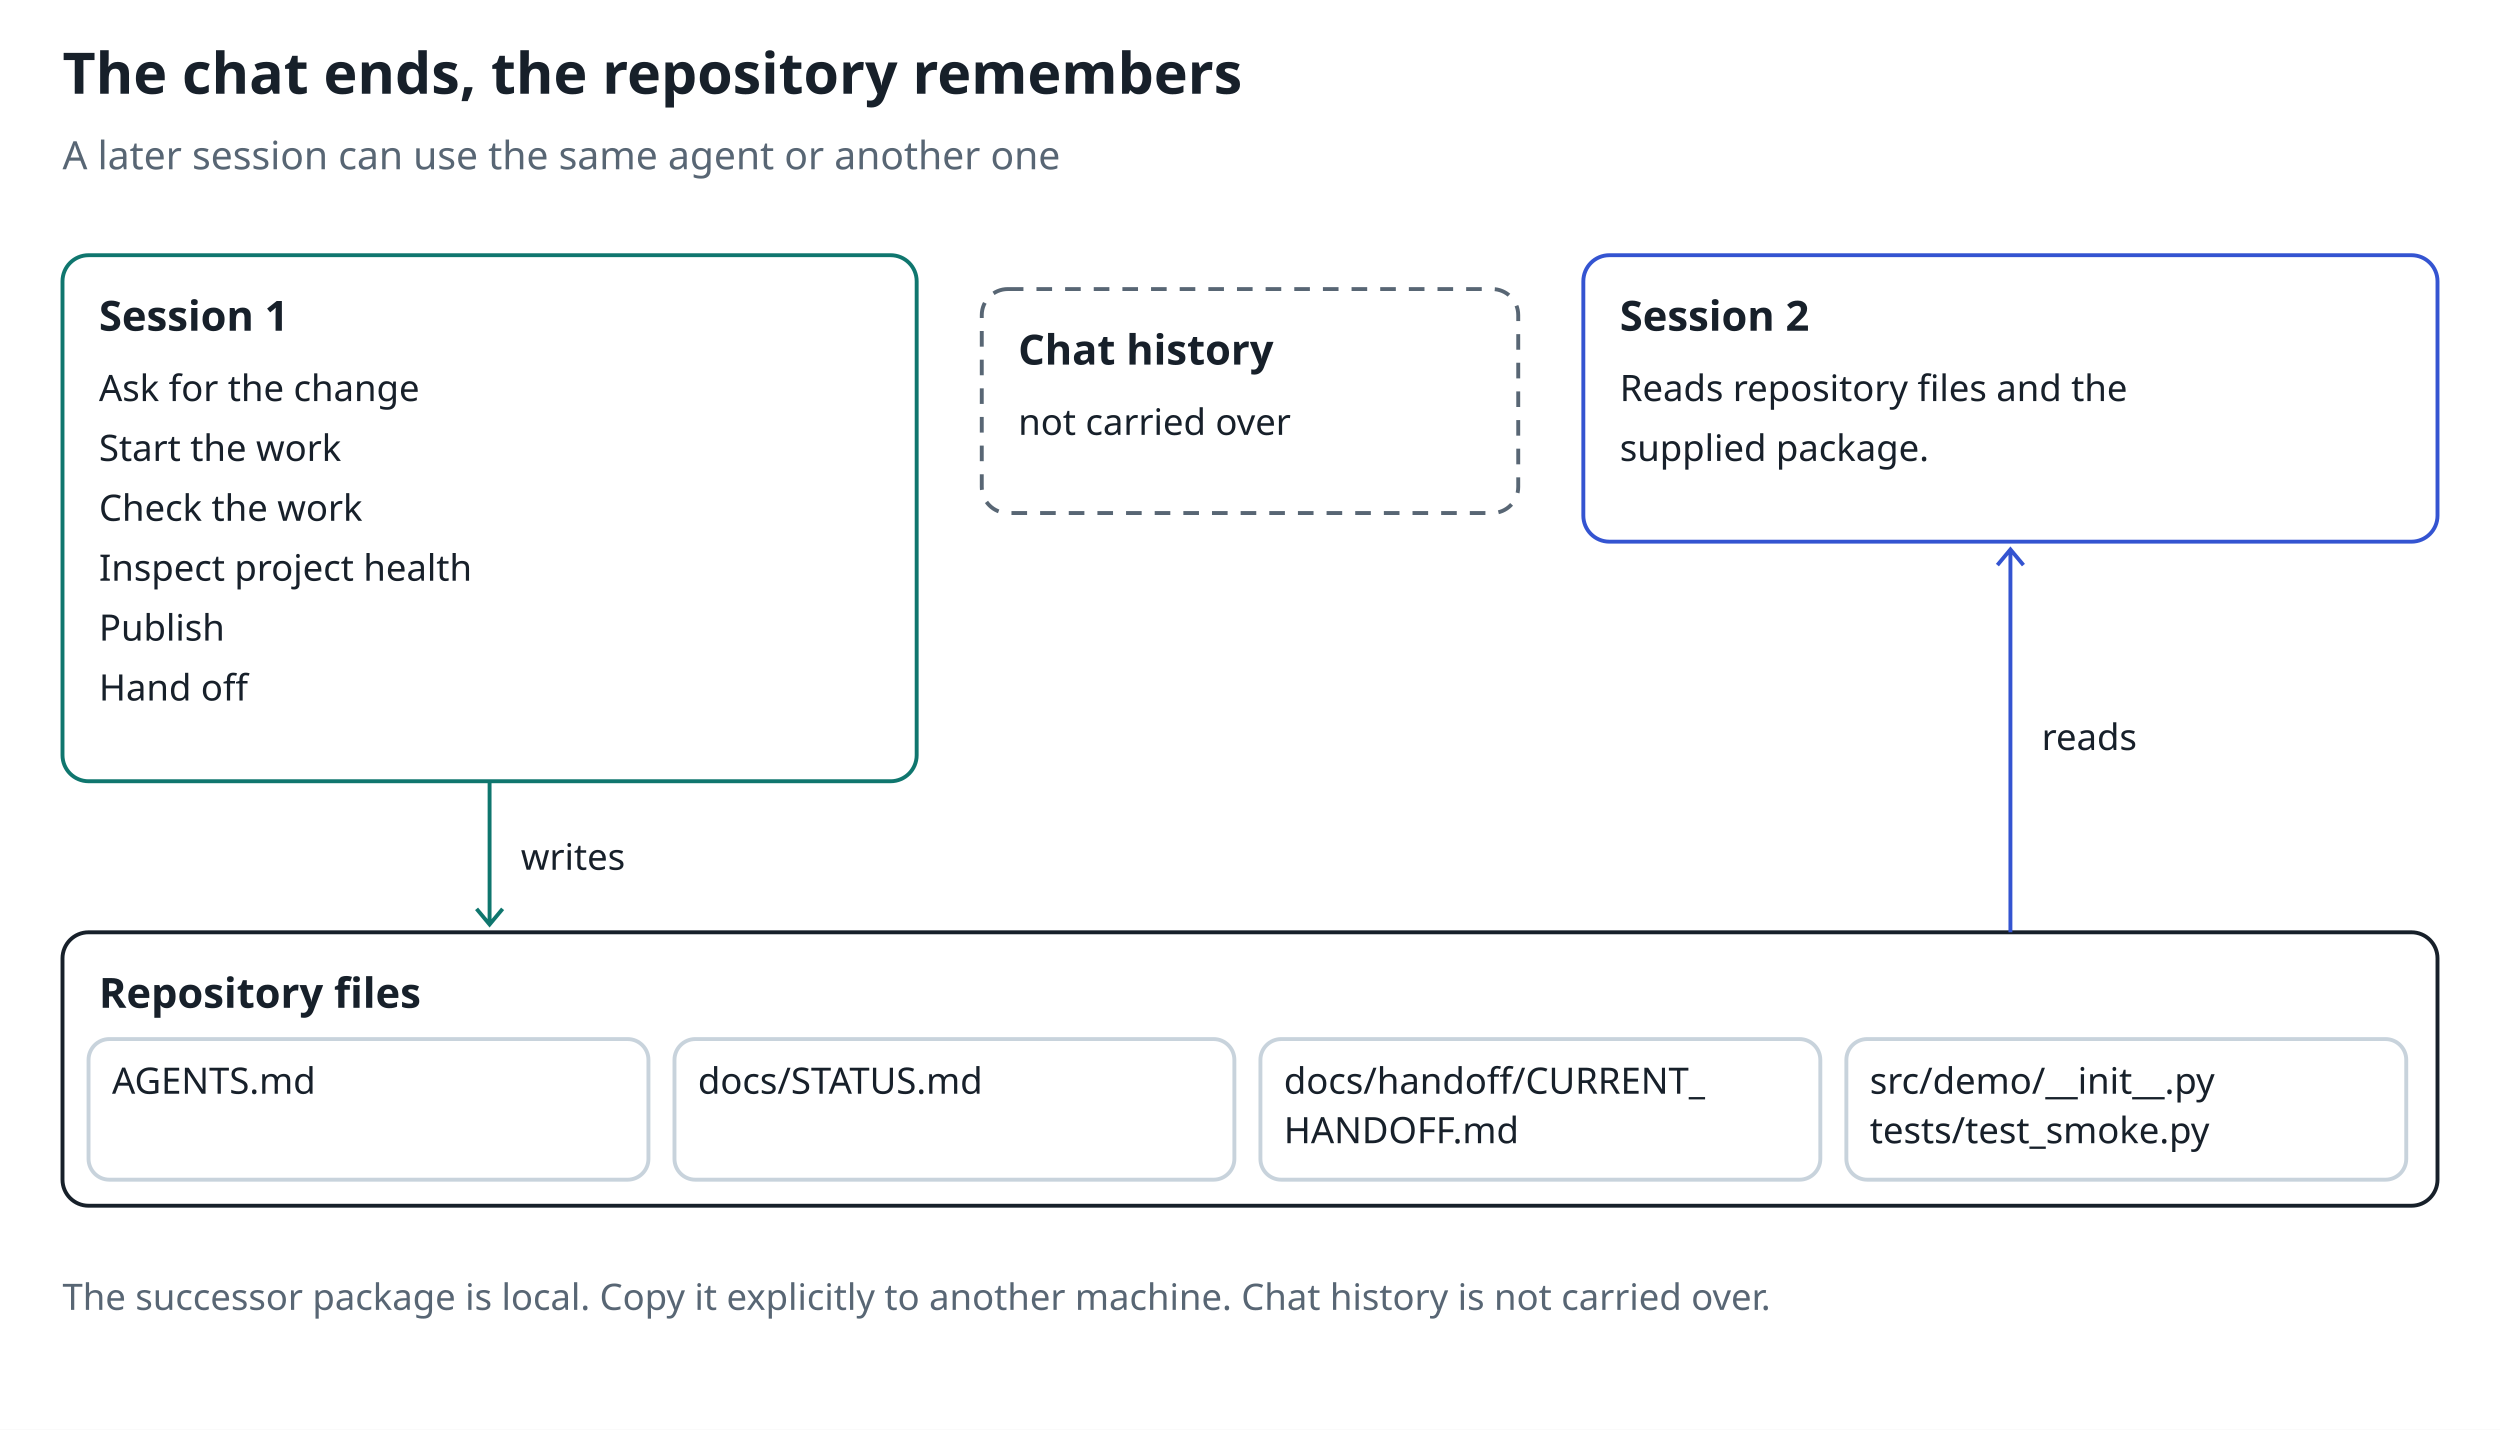
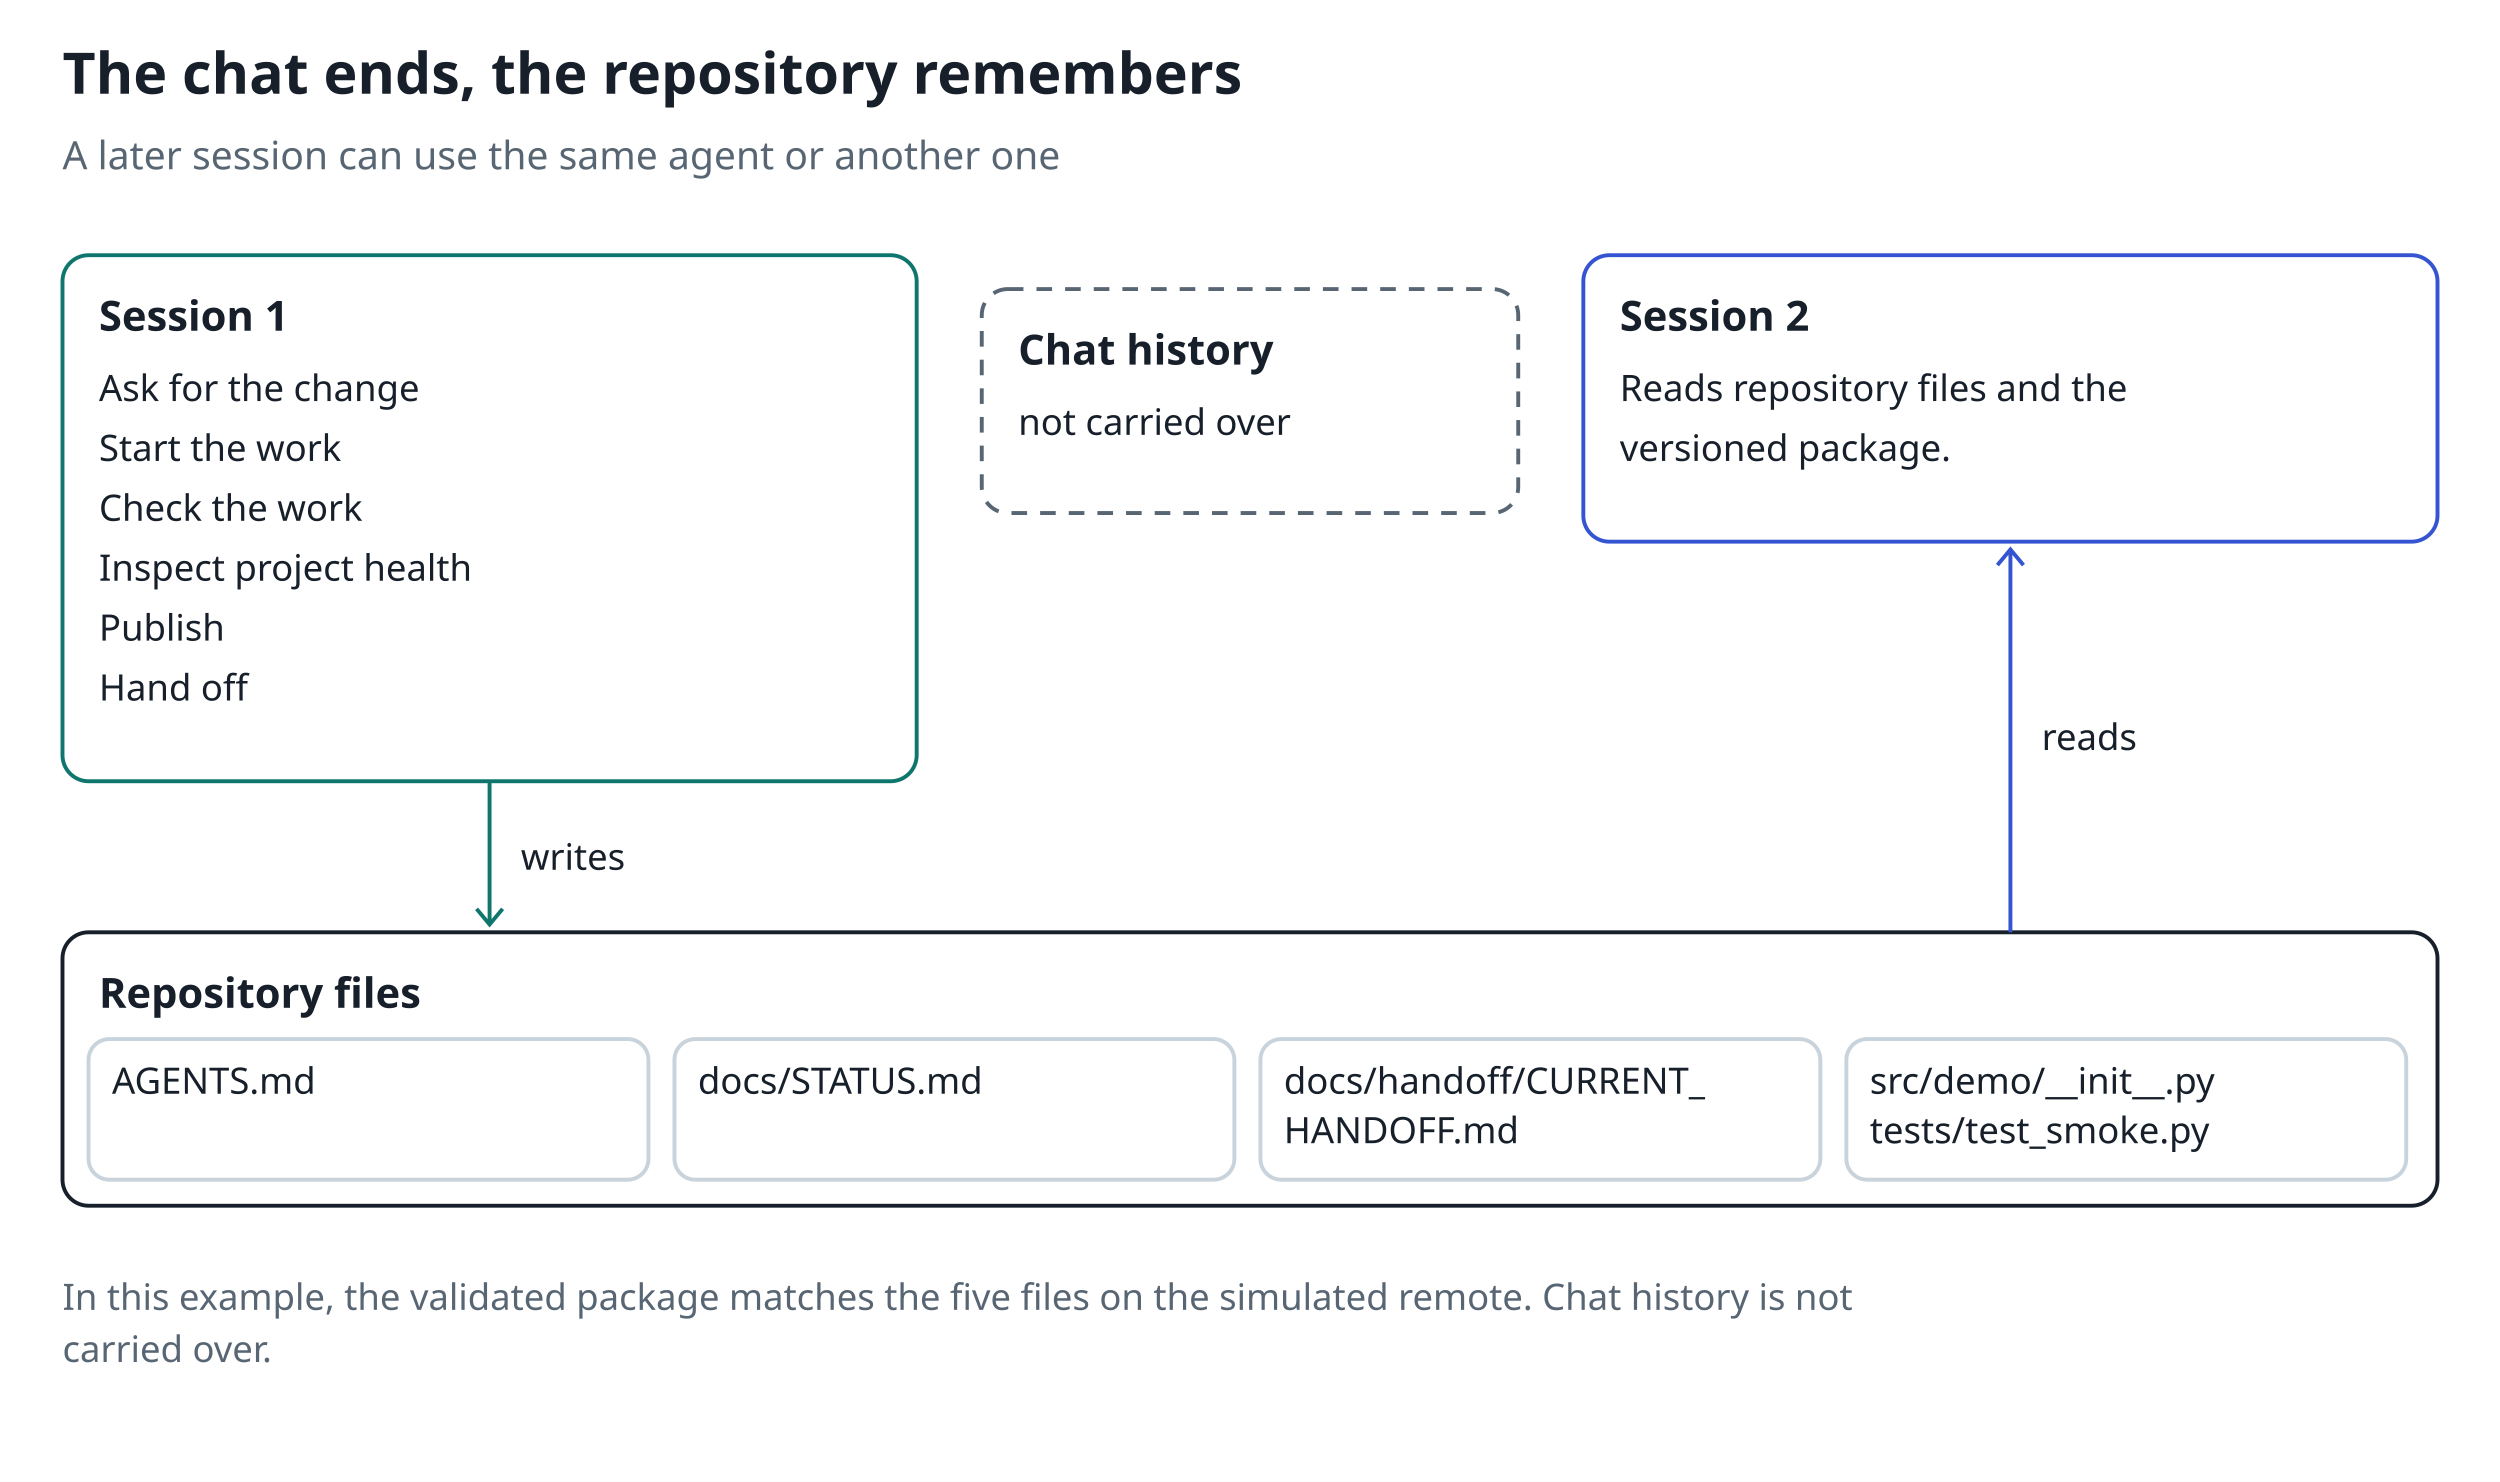
- <svg xmlns="http://www.w3.org/2000/svg" viewBox="0 0 960 549" role="img" aria-labelledby="title desc">
+ <svg xmlns="http://www.w3.org/2000/svg" viewBox="0 0 960 569" role="img" aria-labelledby="title desc">
  <style>.title{font:700 22px sans-serif;fill:#17202a}.sub{font:15px sans-serif;fill:#586674}.head{font:700 16px sans-serif;fill:#17202a}.body{font:14px sans-serif;fill:#17202a}.foot{font:14px sans-serif;fill:#586674}</style>
-   <rect width="960" height="549" fill="#fff" />
-   <text x="24" y="36" class="title">The chat ends, the repository remembers</text>
-   <text x="24" y="65" class="sub">A later session can use the same agent or another one</text>
+   <rect width="960" height="569" fill="#fff" />
+   <text x="24" y="36" class="title" data-source="The chat ends, the repository remembers">The chat ends, the repository remembers</text>
+   <text x="24" y="65" class="sub" data-source="A later session can use the same agent or another one">A later session can use the same agent or another one</text>
  <rect x="24" y="98" width="328" height="202" rx="10" fill="#fff" stroke="#0f766e" stroke-width="1.5" />
-   <text x="38" y="127" class="head">Session 1</text>
-   <text x="38" y="154" class="body">Ask for the change</text>
-   <text x="38" y="177" class="body">Start the work</text>
-   <text x="38" y="200" class="body">Check the work</text>
-   <text x="38" y="223" class="body">Inspect project health</text>
-   <text x="38" y="246" class="body">Publish</text>
-   <text x="38" y="269" class="body">Hand off</text>
+   <text x="38" y="127" class="head" data-source="Session 1">Session 1</text>
+   <text x="38" y="154" class="body" data-source="Ask for the change">Ask for the change</text>
+   <text x="38" y="177" class="body" data-source="Start the work">Start the work</text>
+   <text x="38" y="200" class="body" data-source="Check the work">Check the work</text>
+   <text x="38" y="223" class="body" data-source="Inspect project health">Inspect project health</text>
+   <text x="38" y="246" class="body" data-source="Publish">Publish</text>
+   <text x="38" y="269" class="body" data-source="Hand off">Hand off</text>
  <rect x="608" y="98" width="328" height="110" rx="10" fill="#fff" stroke="#3454d1" stroke-width="1.5" />
-   <text x="622" y="127" class="head">Session 2</text>
-   <text x="622" y="154" class="body">Reads repository files and the</text>
-   <text x="622" y="177" class="body">supplied package.</text>
+   <text x="622" y="127" class="head" data-source="Session 2">Session 2</text>
+   <text x="622" y="154" class="body" data-source="Reads repository files and the versioned package.">Reads repository files and the</text>
+   <text x="622" y="177" class="body" data-source="Reads repository files and the versioned package.">versioned package.</text>
  <rect x="377" y="111" width="206" height="86" rx="10" fill="#fff" stroke="#586674" stroke-width="1.5" stroke-dasharray="6 5" />
-   <text x="391" y="140" class="head">Chat history</text>
-   <text x="391" y="167" class="body">not carried over</text>
+   <text x="391" y="140" class="head" data-source="Chat history">Chat history</text>
+   <text x="391" y="167" class="body" data-source="not carried over">not carried over</text>
  <rect x="24" y="358" width="912" height="105" rx="10" fill="#fff" stroke="#17202a" stroke-width="1.5" />
-   <text x="38" y="387" class="head">Repository files</text>
+   <text x="38" y="387" class="head" data-source="Repository files">Repository files</text>
  <rect x="34" y="399" width="215" height="54" rx="8" fill="#fff" stroke="#c8d3dc" stroke-width="1.5" />
-   <text x="43" y="420" class="body">AGENTS.md</text>
+   <text x="43" y="420" class="body" data-source="AGENTS.md">AGENTS.md</text>
  <rect x="259" y="399" width="215" height="54" rx="8" fill="#fff" stroke="#c8d3dc" stroke-width="1.5" />
-   <text x="268" y="420" class="body">docs/STATUS.md</text>
+   <text x="268" y="420" class="body" data-source="docs/STATUS.md">docs/STATUS.md</text>
  <rect x="484" y="399" width="215" height="54" rx="8" fill="#fff" stroke="#c8d3dc" stroke-width="1.5" />
-   <text x="493" y="420" class="body">docs/handoff/CURRENT_</text>
-   <text x="493" y="439" class="body">HANDOFF.md</text>
+   <text x="493" y="420" class="body" data-source="docs/handoff/CURRENT_HANDOFF.md">docs/handoff/CURRENT_</text>
+   <text x="493" y="439" class="body" data-source="docs/handoff/CURRENT_HANDOFF.md">HANDOFF.md</text>
  <rect x="709" y="399" width="215" height="54" rx="8" fill="#fff" stroke="#c8d3dc" stroke-width="1.5" />
-   <text x="718" y="420" class="body">src/demo/__init__.py</text>
-   <text x="718" y="439" class="body">tests/test_smoke.py</text>
+   <text x="718" y="420" class="body" data-source="src/demo/__init__.py">src/demo/__init__.py</text>
+   <text x="718" y="439" class="body" data-source="tests/test_smoke.py">tests/test_smoke.py</text>
  <path d="M188 300V355m-5 -6 5 6 5 -6" fill="none" stroke="#0f766e" stroke-width="1.5" />
-   <text x="200" y="334" class="body">writes</text>
+   <text x="200" y="334" class="body" data-source="writes">writes</text>
  <path d="M772 358V211m-5 6 5 -6 5 6" fill="none" stroke="#3454d1" stroke-width="1.5" />
-   <text x="784" y="288" class="body">reads</text>
-   <text x="24" y="503" class="foot">The successor package is local. Copy it explicitly to another machine. Chat history is not carried over.</text>
+   <text x="784" y="288" class="body" data-source="reads">reads</text>
+   <text x="24" y="503" class="foot" data-source="In this example, the validated package matches the five files on the simulated remote. Chat history is not carried over.">In this example, the validated package matches the five files on the simulated remote. Chat history is not</text>
+   <text x="24" y="523" class="foot" data-source="In this example, the validated package matches the five files on the simulated remote. Chat history is not carried over.">carried over.</text>
</svg>
